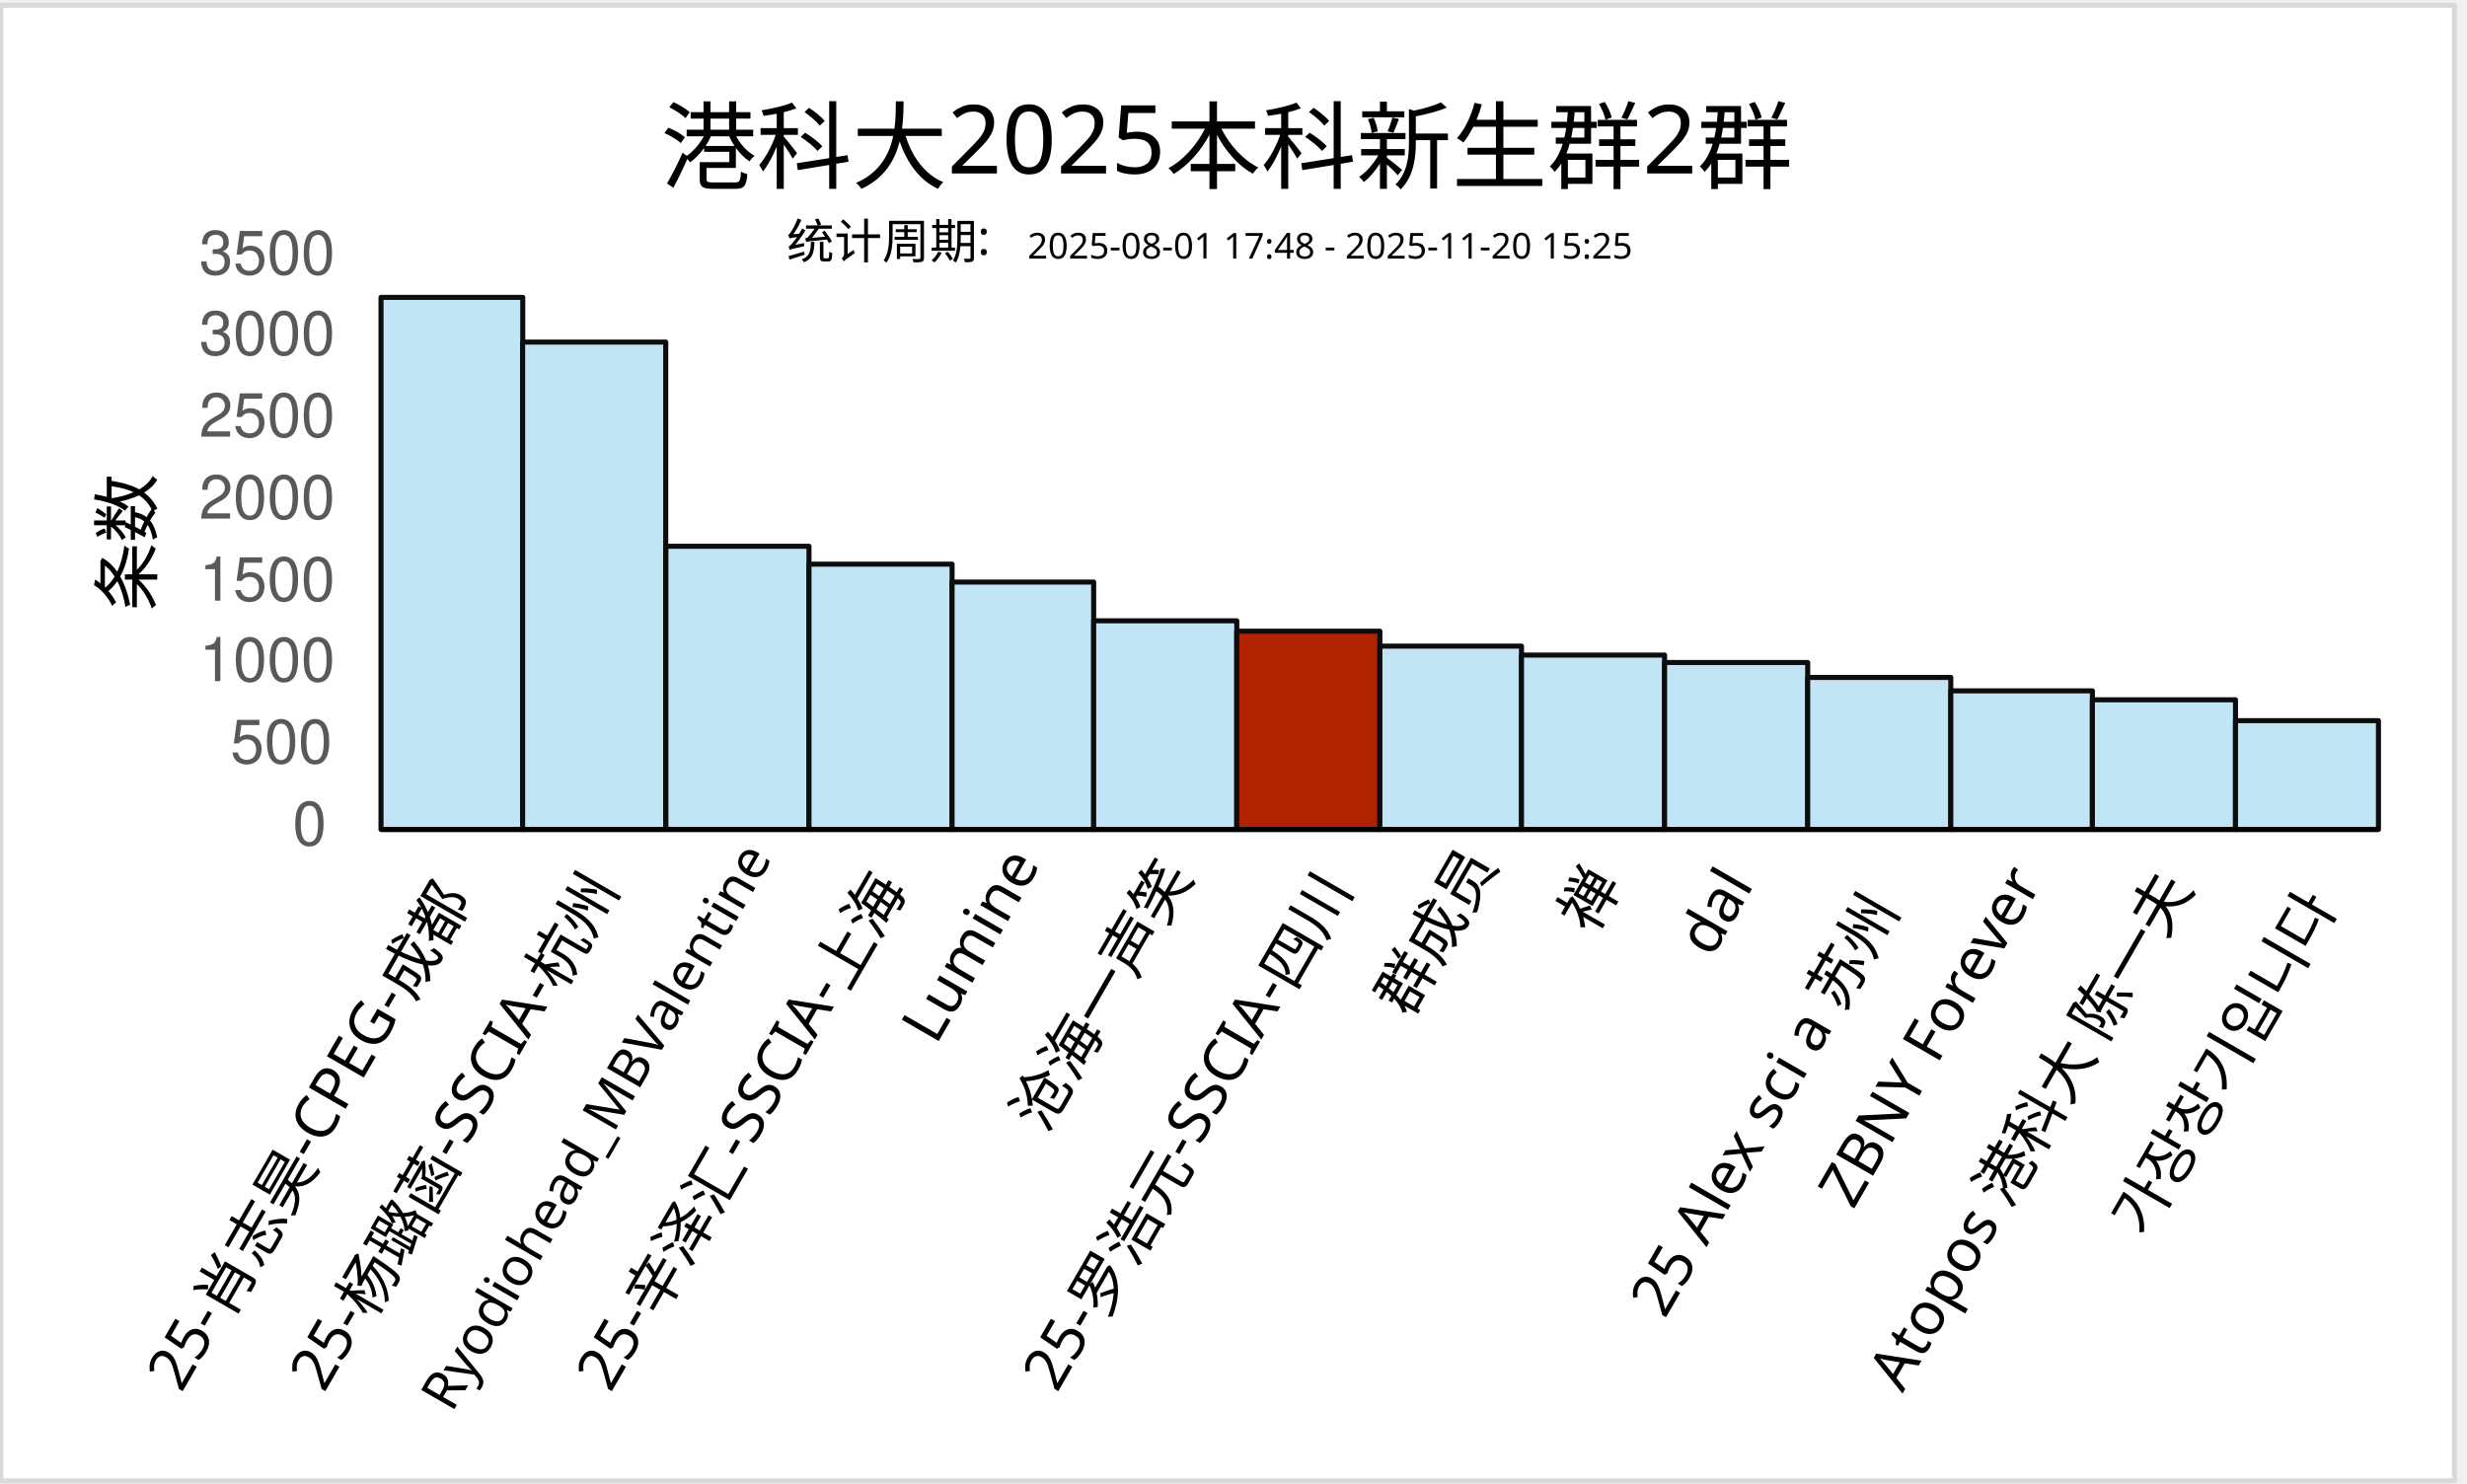
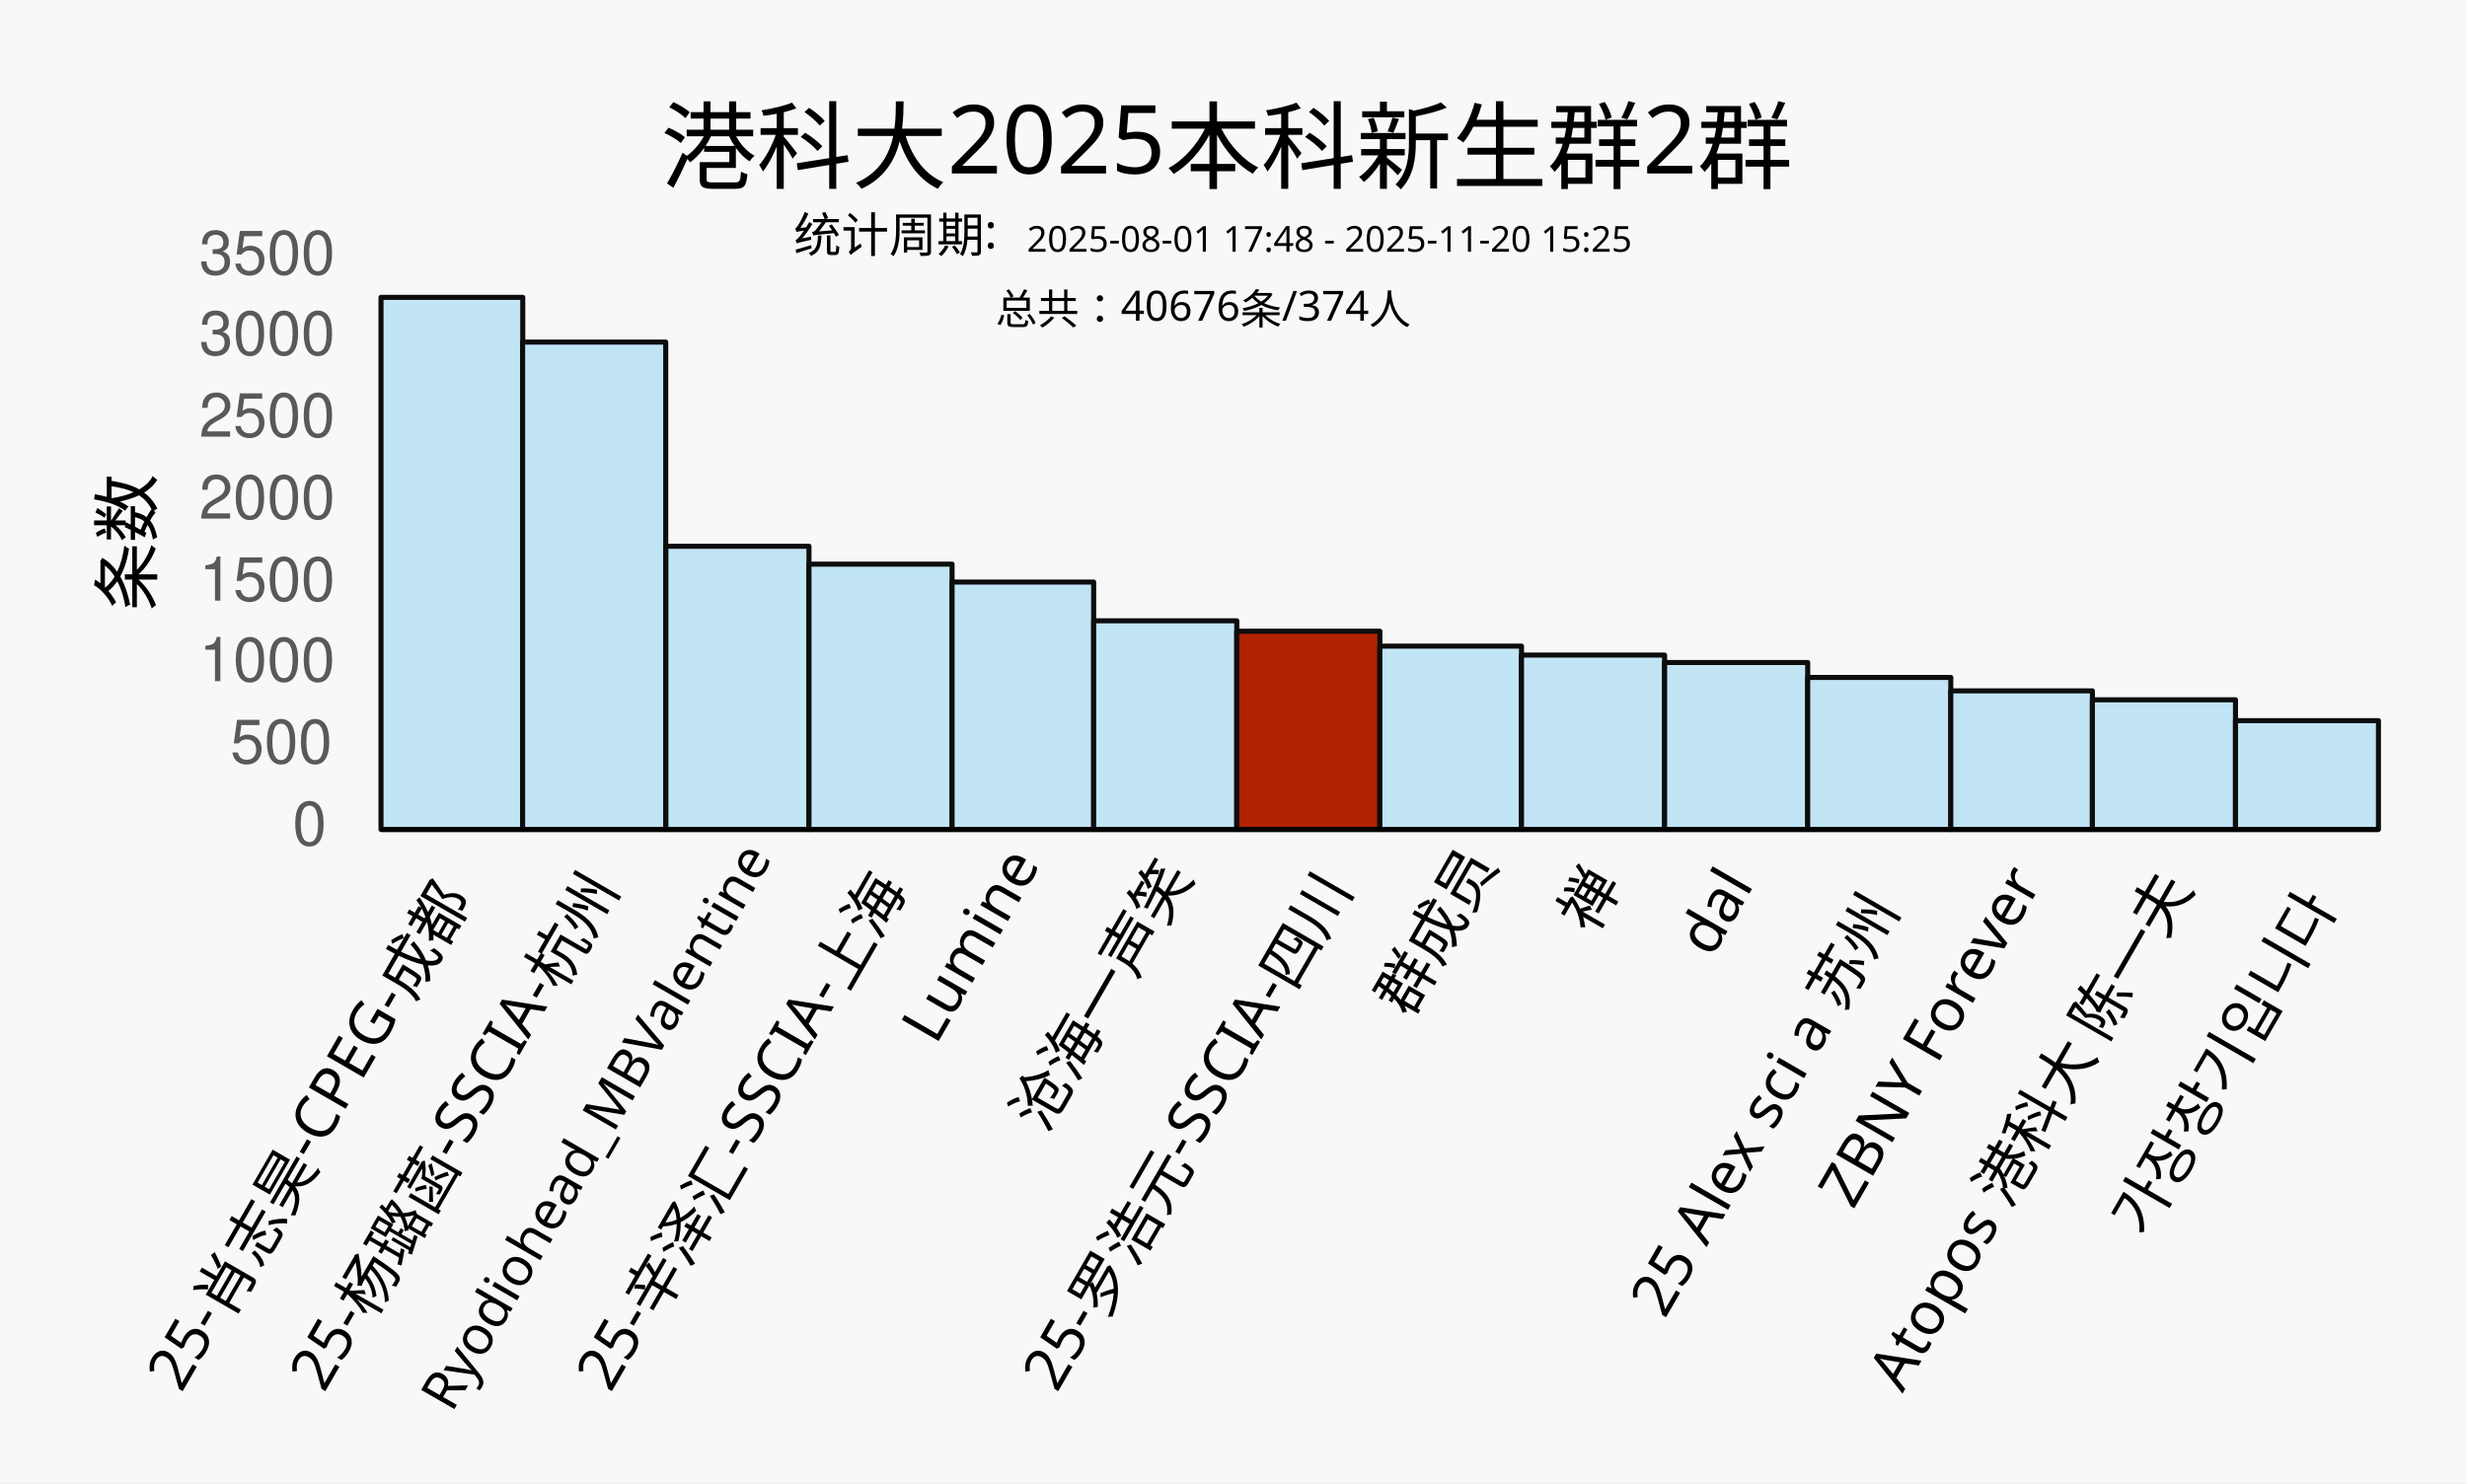
- <svg xmlns="http://www.w3.org/2000/svg" id="_图层_1" data-name="图层_1" version="1.1" viewBox="0 0 1655 995">
+ <svg xmlns="http://www.w3.org/2000/svg" id="_图层_1" version="1.1" viewBox="0 0 1655 995">
  <defs>
    <style>
-       .st0, .st1, .st2 {
-         fill: none;
-       }
- 
-       .st3, .st4, .st5, .st6, .st7 {
+       .st0 {
+         font-size: 32px;
+       }
+ 
+       .st0, .st1, .st2, .st3, .st4, .st5, .st6 {
        font-family: LXGWWenKai-Medium, 'LXGW WenKai';
        font-weight: 500;
      }

-       .st3, .st8, .st5, .st6 {
+       .st0, .st2, .st7, .st8, .st4, .st5, .st6 {
        isolation: isolate;
      }

-       .st4 {
+       .st1 {
+         font-size: 24px;
+       }
+ 
+       .st2 {
        font-size: 40px;
      }

      .st8 {
        fill: #595959;
        font-family: Helvetica, Helvetica;
        font-size: 41px;
      }

-       .st9, .st6 {
-         font-size: 64px;
-       }
- 
-       .st10 {
+       .st9 {
        fill: #b02200;
      }

-       .st10, .st1, .st2, .st11 {
+       .st9, .st10, .st11 {
        stroke-linejoin: round;
        stroke-width: 3.4px;
      }

-       .st10, .st11 {
+       .st9, .st11 {
        stroke: #0d0d0d;
      }

+       .st10 {
+         fill: none;
+         stroke: #000;
+       }
+ 
+       .st3 {
+         font-size: 28px;
+       }
+ 
      .st12 {
-         font-size: 24px;
-       }
- 
-       .st13 {
-         font-size: 32px;
-       }
- 
-       .st14 {
-         fill: #fff;
-       }
- 
-       .st1 {
-         stroke: #000;
+         fill: #f8f8f8;
+       }
+ 
+       .st4 {
+         font-size: 46px;
      }

      .st5 {
-         font-size: 46px;
-       }
- 
-       .st2 {
-         stroke: #d9d9d9;
-       }
- 
-       .st7 {
        font-size: 36px;
+       }
+ 
+       .st6 {
+         font-size: 64px;
      }

      .st11 {
        fill: #c1e5f5;
      }
    </style>
  </defs>
-   <rect class="st0" width="1655" height="995" />
-   <rect class="st0" x="-5.9" y="0" width="1655" height="995" />
-   <rect class="st14" x="0" y="3" width="1646" height="990" />
+   <rect class="st12" width="1655" height="995" />
  <rect class="st11" x="255.6" y="199.5" width="95.1" height="357" />
  <rect class="st11" x="350.6" y="229.5" width="96" height="327" />
  <rect class="st11" x="446.7" y="366.5" width="96" height="190" />
  <rect class="st11" x="542.7" y="378.5" width="96" height="178" />
  <rect class="st11" x="638.7" y="390.5" width="95" height="166" />
  <rect class="st11" x="733.7" y="416.5" width="96" height="140" />
-   <rect class="st10" x="829.7" y="423.5" width="96" height="133" />
+   <rect class="st9" x="829.7" y="423.5" width="96" height="133" />
  <rect class="st11" x="925.7" y="433.5" width="95" height="123" />
  <rect class="st11" x="1020.7" y="439.5" width="96" height="117" />
  <rect class="st11" x="1116.7" y="444.5" width="96" height="112" />
  <rect class="st11" x="1212.7" y="454.5" width="96" height="102" />
  <rect class="st11" x="1308.7" y="463.5" width="95" height="93" />
  <rect class="st11" x="1403.7" y="469.5" width="96" height="87" />
  <rect class="st11" x="1499.7" y="483.5" width="95.9" height="73" />
-   <path class="st1" d="M255.6,556.5h1340" />
-   <text class="st8" transform="translate(196.3 567)">
-     <tspan x="0" y="0">0</tspan>
-   </text>
-   <text class="st8" transform="translate(154.5 512)">
-     <tspan x="0" y="0">500</tspan>
-   </text>
-   <text class="st8" transform="translate(133.6 457)">
-     <tspan x="0" y="0">1000</tspan>
-   </text>
-   <text class="st8" transform="translate(133.6 403)">
-     <tspan x="0" y="0">1500</tspan>
-   </text>
-   <text class="st8" transform="translate(133.6 348)">
-     <tspan x="0" y="0">2000</tspan>
-   </text>
-   <text class="st8" transform="translate(133.6 293)">
-     <tspan x="0" y="0">2500</tspan>
-   </text>
-   <text class="st8" transform="translate(133.6 238)">
-     <tspan x="0" y="0">3000</tspan>
-   </text>
-   <text class="st8" transform="translate(133.6 184)">
-     <tspan x="0" y="0">3500</tspan>
-   </text>
-   <text class="st5" transform="translate(101.8 410) rotate(-90)">
-     <tspan x="0" y="0">条数</tspan>
-   </text>
-   <text class="st6" transform="translate(443.5 121.7)">
-     <tspan x="0" y="0">港科大2025本科新生群2群</tspan>
-   </text>
-   <rect class="st2" x=".6" y="3.5" width="1646" height="990" />
-   <text class="st4" transform="translate(217.3 935) rotate(-60)">
-     <tspan x="0" y="0">25-杨璐菡-SSCIA-杭州</tspan>
-   </text>
-   <text class="st4" transform="translate(121.6 935) rotate(-60)">
-     <tspan x="0" y="0">25-肖志昊-CPEG-成都</tspan>
-   </text>
-   <text class="st7" transform="translate(303.1 948.4) rotate(-60)">
-     <tspan x="0" y="0">Ryodiohead_MBValentine</tspan>
-   </text>
-   <text class="st4" transform="translate(627.8 701.8) rotate(-60)">
-     <tspan x="0" y="0">Lumine</tspan>
-   </text>
-   <text class="st4" transform="translate(701.2 761.2) rotate(-60)">
-     <tspan x="0" y="0">沧海一声笑</tspan>
-   </text>
-   <text class="st4" transform="translate(409.5 935) rotate(-60)">
-     <tspan x="0" y="0">25-辛泽汇-SSCIA-上海</tspan>
-   </text>
-   <text class="st4" transform="translate(709 935) rotate(-60)">
-     <tspan x="0" y="0">25-罗浩元-SSCIA-四川</tspan>
-   </text>
-   <text class="st4" transform="translate(945.7 683.6) rotate(-60)">
-     <tspan x="0" y="0">群成员</tspan>
-   </text>
-   <text class="st4" transform="translate(1068.7 627.9) rotate(-60)">
-     <tspan x="0" y="0">禅</tspan>
-   </text>
-   <text class="st4" transform="translate(1148.3 643.2) rotate(-60)">
-     <tspan x="0" y="0">dal</tspan>
-   </text>
-   <text class="st4" transform="translate(1116.7 885.4) rotate(-60)">
-     <tspan x="0" y="0">25 Alex sci a 苏州</tspan>
-   </text>
-   <text class="st4" transform="translate(1276.3 935) rotate(-60)">
-     <tspan x="0" y="0">Atopos 港科大 陈一夫</tspan>
-   </text>
-   <text class="st4" transform="translate(1439.6 831.9) rotate(-60)">
-     <tspan x="0" y="0">가장창기입니다</tspan>
-   </text>
-   <text class="st4" transform="translate(1243.2 812) rotate(-60)">
-     <tspan x="0" y="0">ZBNY Forever</tspan>
-   </text>
-   <text class="st3" transform="translate(527.7 173.5)">
-     <tspan class="st13" x="0" y="0">统计周期:</tspan>
-     <tspan class="st9" x="139.2" y="0"> </tspan>
-     <tspan class="st12" x="161.6" y="0">2025-08-01 17:48 - 2025-11-20 15:25</tspan>
+   <path class="st10" d="M255.6,556.5h1340" />
+   <g class="st7">
+     <text class="st8" transform="translate(196.3 567)">
+       <tspan x="0" y="0">0</tspan>
+     </text>
+   </g>
+   <g class="st7">
+     <text class="st8" transform="translate(154.5 512)">
+       <tspan x="0" y="0">500</tspan>
+     </text>
+   </g>
+   <g class="st7">
+     <text class="st8" transform="translate(133.6 457)">
+       <tspan x="0" y="0">1000</tspan>
+     </text>
+   </g>
+   <g class="st7">
+     <text class="st8" transform="translate(133.6 403)">
+       <tspan x="0" y="0">1500</tspan>
+     </text>
+   </g>
+   <g class="st7">
+     <text class="st8" transform="translate(133.6 348)">
+       <tspan x="0" y="0">2000</tspan>
+     </text>
+   </g>
+   <g class="st7">
+     <text class="st8" transform="translate(133.6 293)">
+       <tspan x="0" y="0">2500</tspan>
+     </text>
+   </g>
+   <g class="st7">
+     <text class="st8" transform="translate(133.6 238)">
+       <tspan x="0" y="0">3000</tspan>
+     </text>
+   </g>
+   <g class="st7">
+     <text class="st8" transform="translate(133.6 184)">
+       <tspan x="0" y="0">3500</tspan>
+     </text>
+   </g>
+   <g class="st7">
+     <text class="st4" transform="translate(101.8 410) rotate(-90)">
+       <tspan x="0" y="0">条数</tspan>
+     </text>
+   </g>
+   <g class="st7">
+     <text class="st6" transform="translate(443.5 121.7)">
+       <tspan x="0" y="0">港科大2025本科新生群2群</tspan>
+     </text>
+   </g>
+   <g class="st7">
+     <text class="st2" transform="translate(217.3 935) rotate(-60)">
+       <tspan x="0" y="0">25-杨璐菡-SSCIA-杭州</tspan>
+     </text>
+   </g>
+   <g class="st7">
+     <text class="st2" transform="translate(121.6 935) rotate(-60)">
+       <tspan x="0" y="0">25-肖志昊-CPEG-成都</tspan>
+     </text>
+   </g>
+   <g class="st7">
+     <text class="st5" transform="translate(303.1 948.4) rotate(-60)">
+       <tspan x="0" y="0">Ryodiohead_MBValentine</tspan>
+     </text>
+   </g>
+   <g class="st7">
+     <text class="st2" transform="translate(627.8 701.8) rotate(-60)">
+       <tspan x="0" y="0">Lumine</tspan>
+     </text>
+   </g>
+   <g class="st7">
+     <text class="st2" transform="translate(701.2 761.2) rotate(-60)">
+       <tspan x="0" y="0">沧海一声笑</tspan>
+     </text>
+   </g>
+   <g class="st7">
+     <text class="st2" transform="translate(409.5 935) rotate(-60)">
+       <tspan x="0" y="0">25-辛泽汇-SSCIA-上海</tspan>
+     </text>
+   </g>
+   <g class="st7">
+     <text class="st2" transform="translate(709 935) rotate(-60)">
+       <tspan x="0" y="0">25-罗浩元-SSCIA-四川</tspan>
+     </text>
+   </g>
+   <g class="st7">
+     <text class="st2" transform="translate(945.7 683.6) rotate(-60)">
+       <tspan x="0" y="0">群成员</tspan>
+     </text>
+   </g>
+   <g class="st7">
+     <text class="st2" transform="translate(1068.7 627.9) rotate(-60)">
+       <tspan x="0" y="0">禅</tspan>
+     </text>
+   </g>
+   <g class="st7">
+     <text class="st2" transform="translate(1148.3 643.2) rotate(-60)">
+       <tspan x="0" y="0">dal</tspan>
+     </text>
+   </g>
+   <g class="st7">
+     <text class="st2" transform="translate(1116.7 885.4) rotate(-60)">
+       <tspan x="0" y="0">25 Alex sci a 苏州</tspan>
+     </text>
+   </g>
+   <g class="st7">
+     <text class="st2" transform="translate(1276.3 935) rotate(-60)">
+       <tspan x="0" y="0">Atopos 港科大 陈一夫</tspan>
+     </text>
+   </g>
+   <g class="st7">
+     <text class="st2" transform="translate(1439.6 831.9) rotate(-60)">
+       <tspan x="0" y="0">가장창기입니다</tspan>
+     </text>
+   </g>
+   <g class="st7">
+     <text class="st2" transform="translate(1243.2 812) rotate(-60)">
+       <tspan x="0" y="0">ZBNY Forever</tspan>
+     </text>
+   </g>
+   <g>
+     <text class="st0" transform="translate(532.4 169.2)">
+       <tspan x="0" y="0">统计周期:</tspan>
+     </text>
+     <text class="st1" transform="translate(688.9 168.9)">
+       <tspan x="0" y="0">2025-08-01 17:48 - 2025-11-20 15:25</tspan>
+     </text>
+   </g>
+   <text class="st3" transform="translate(667.9 217.5)">
+     <tspan x="0" y="0">总共：40676条/374人</tspan>
  </text>
</svg>
